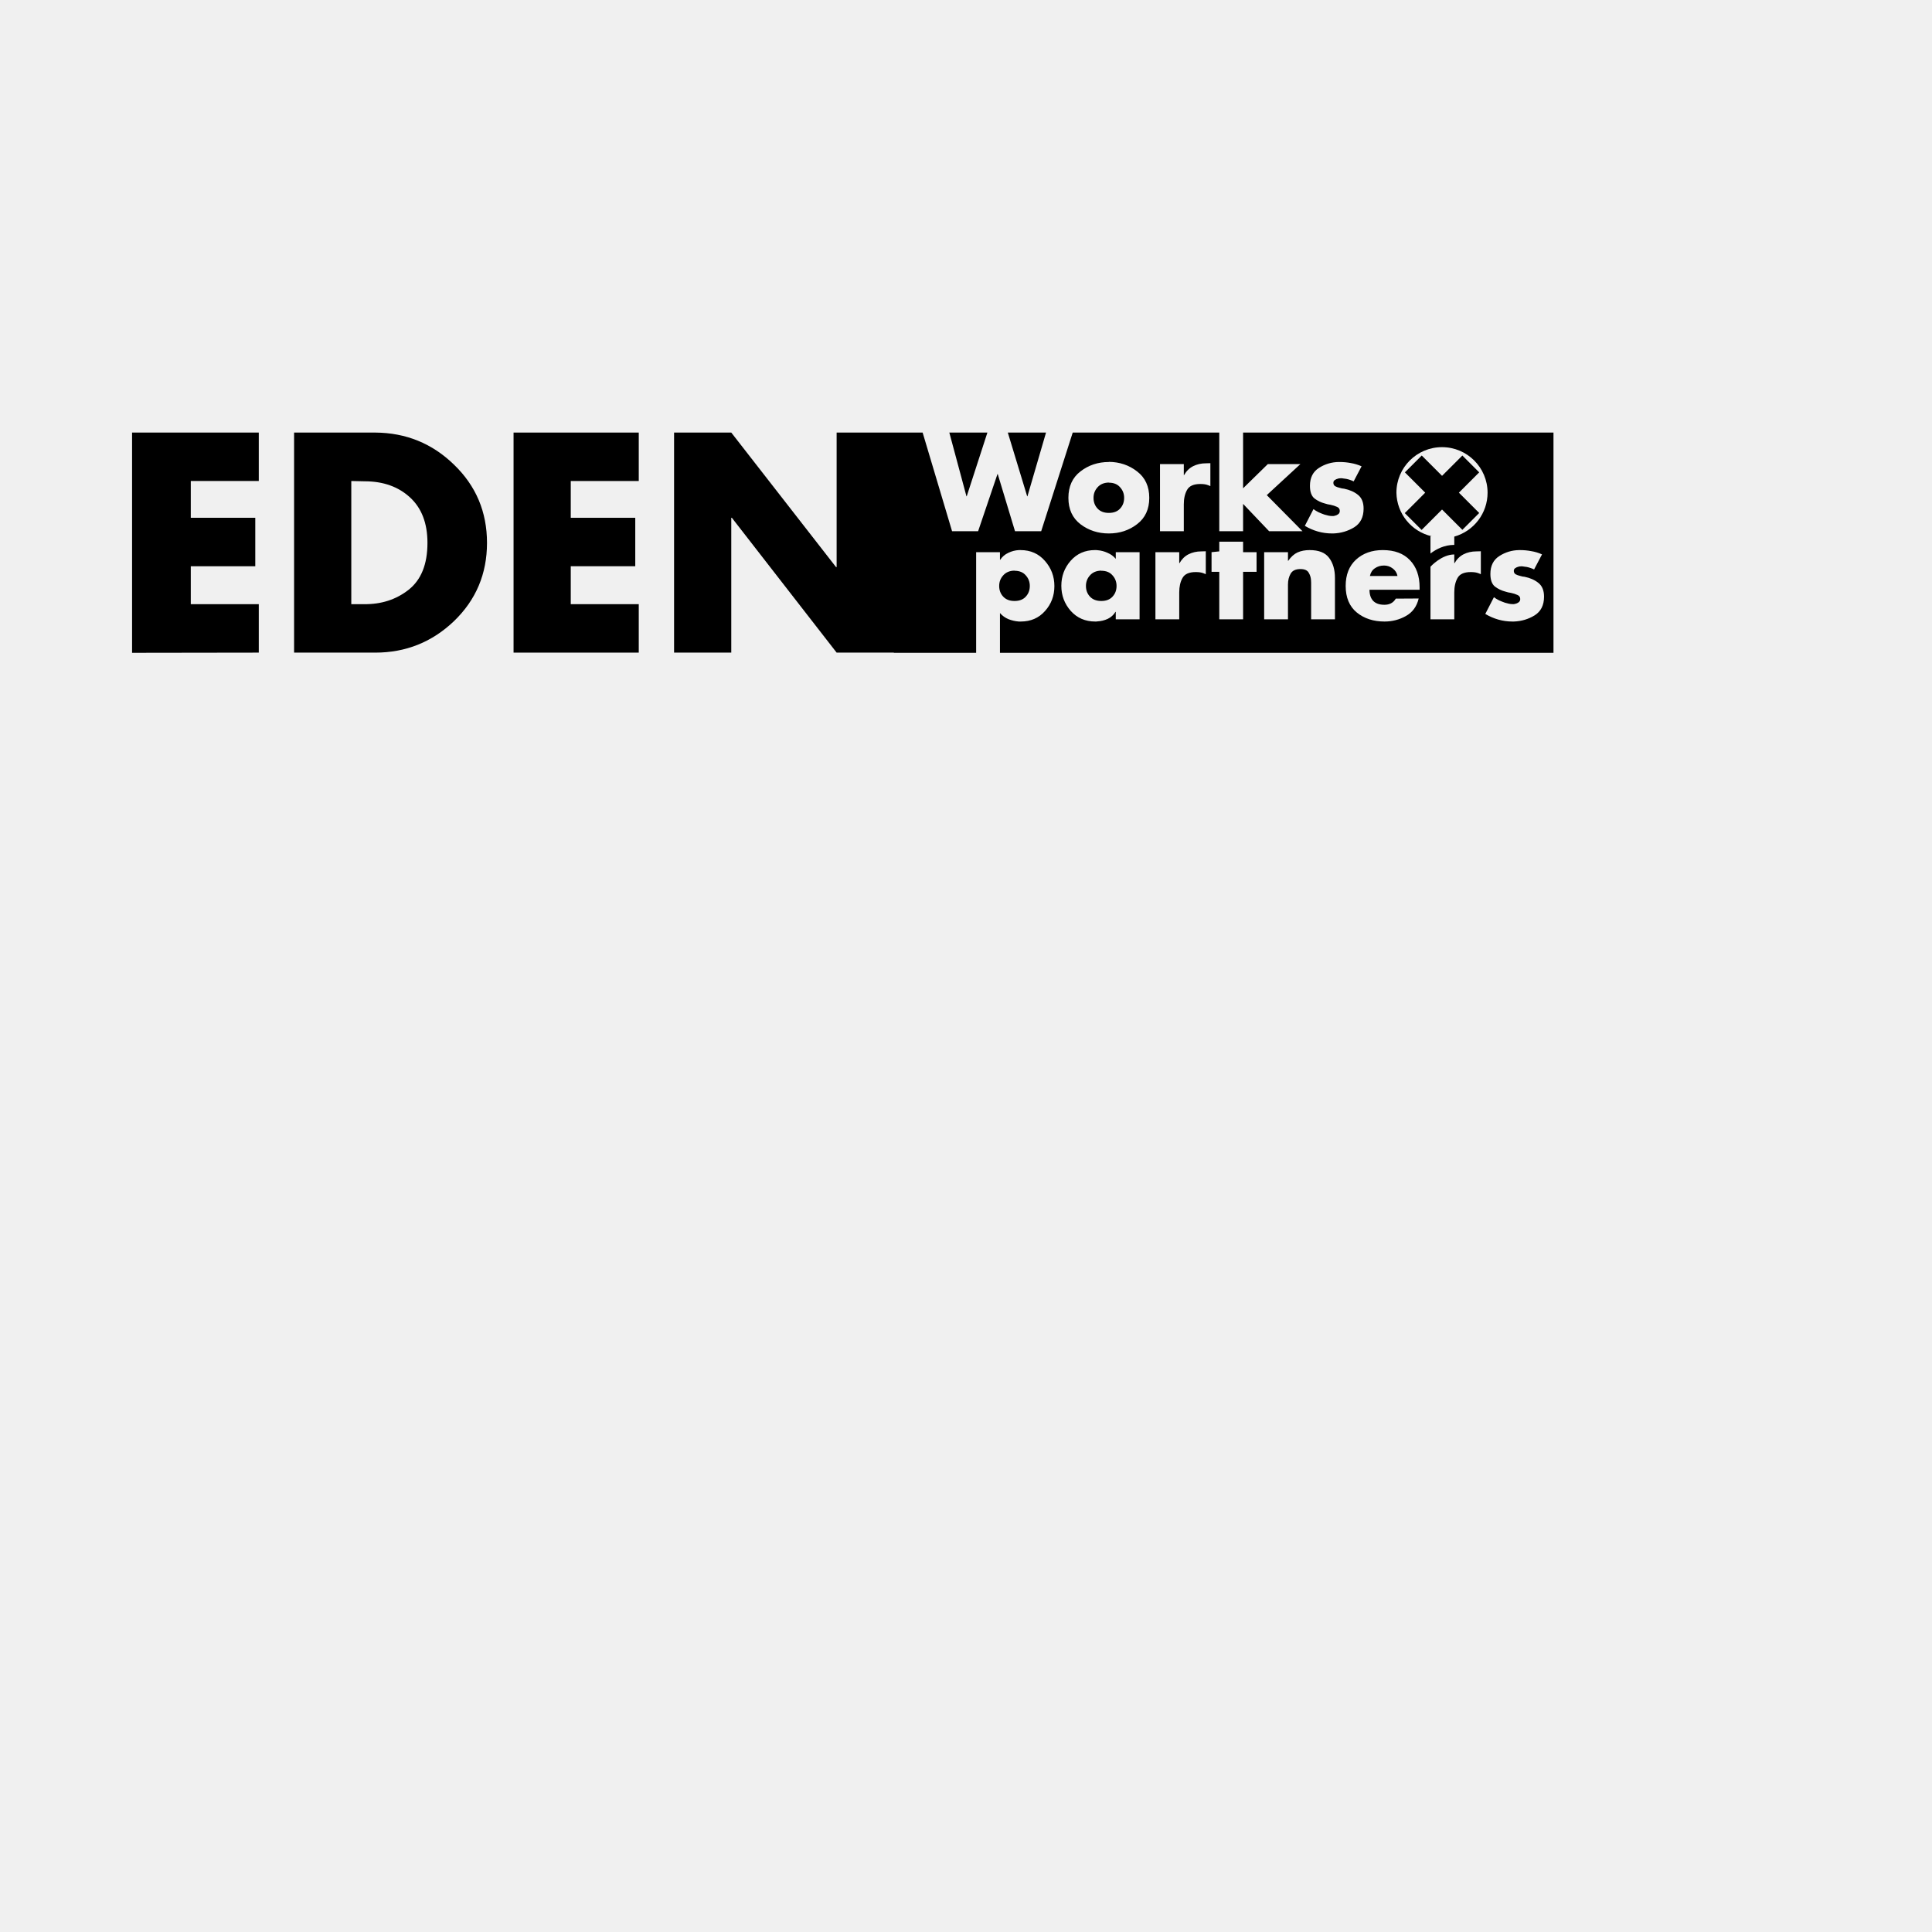
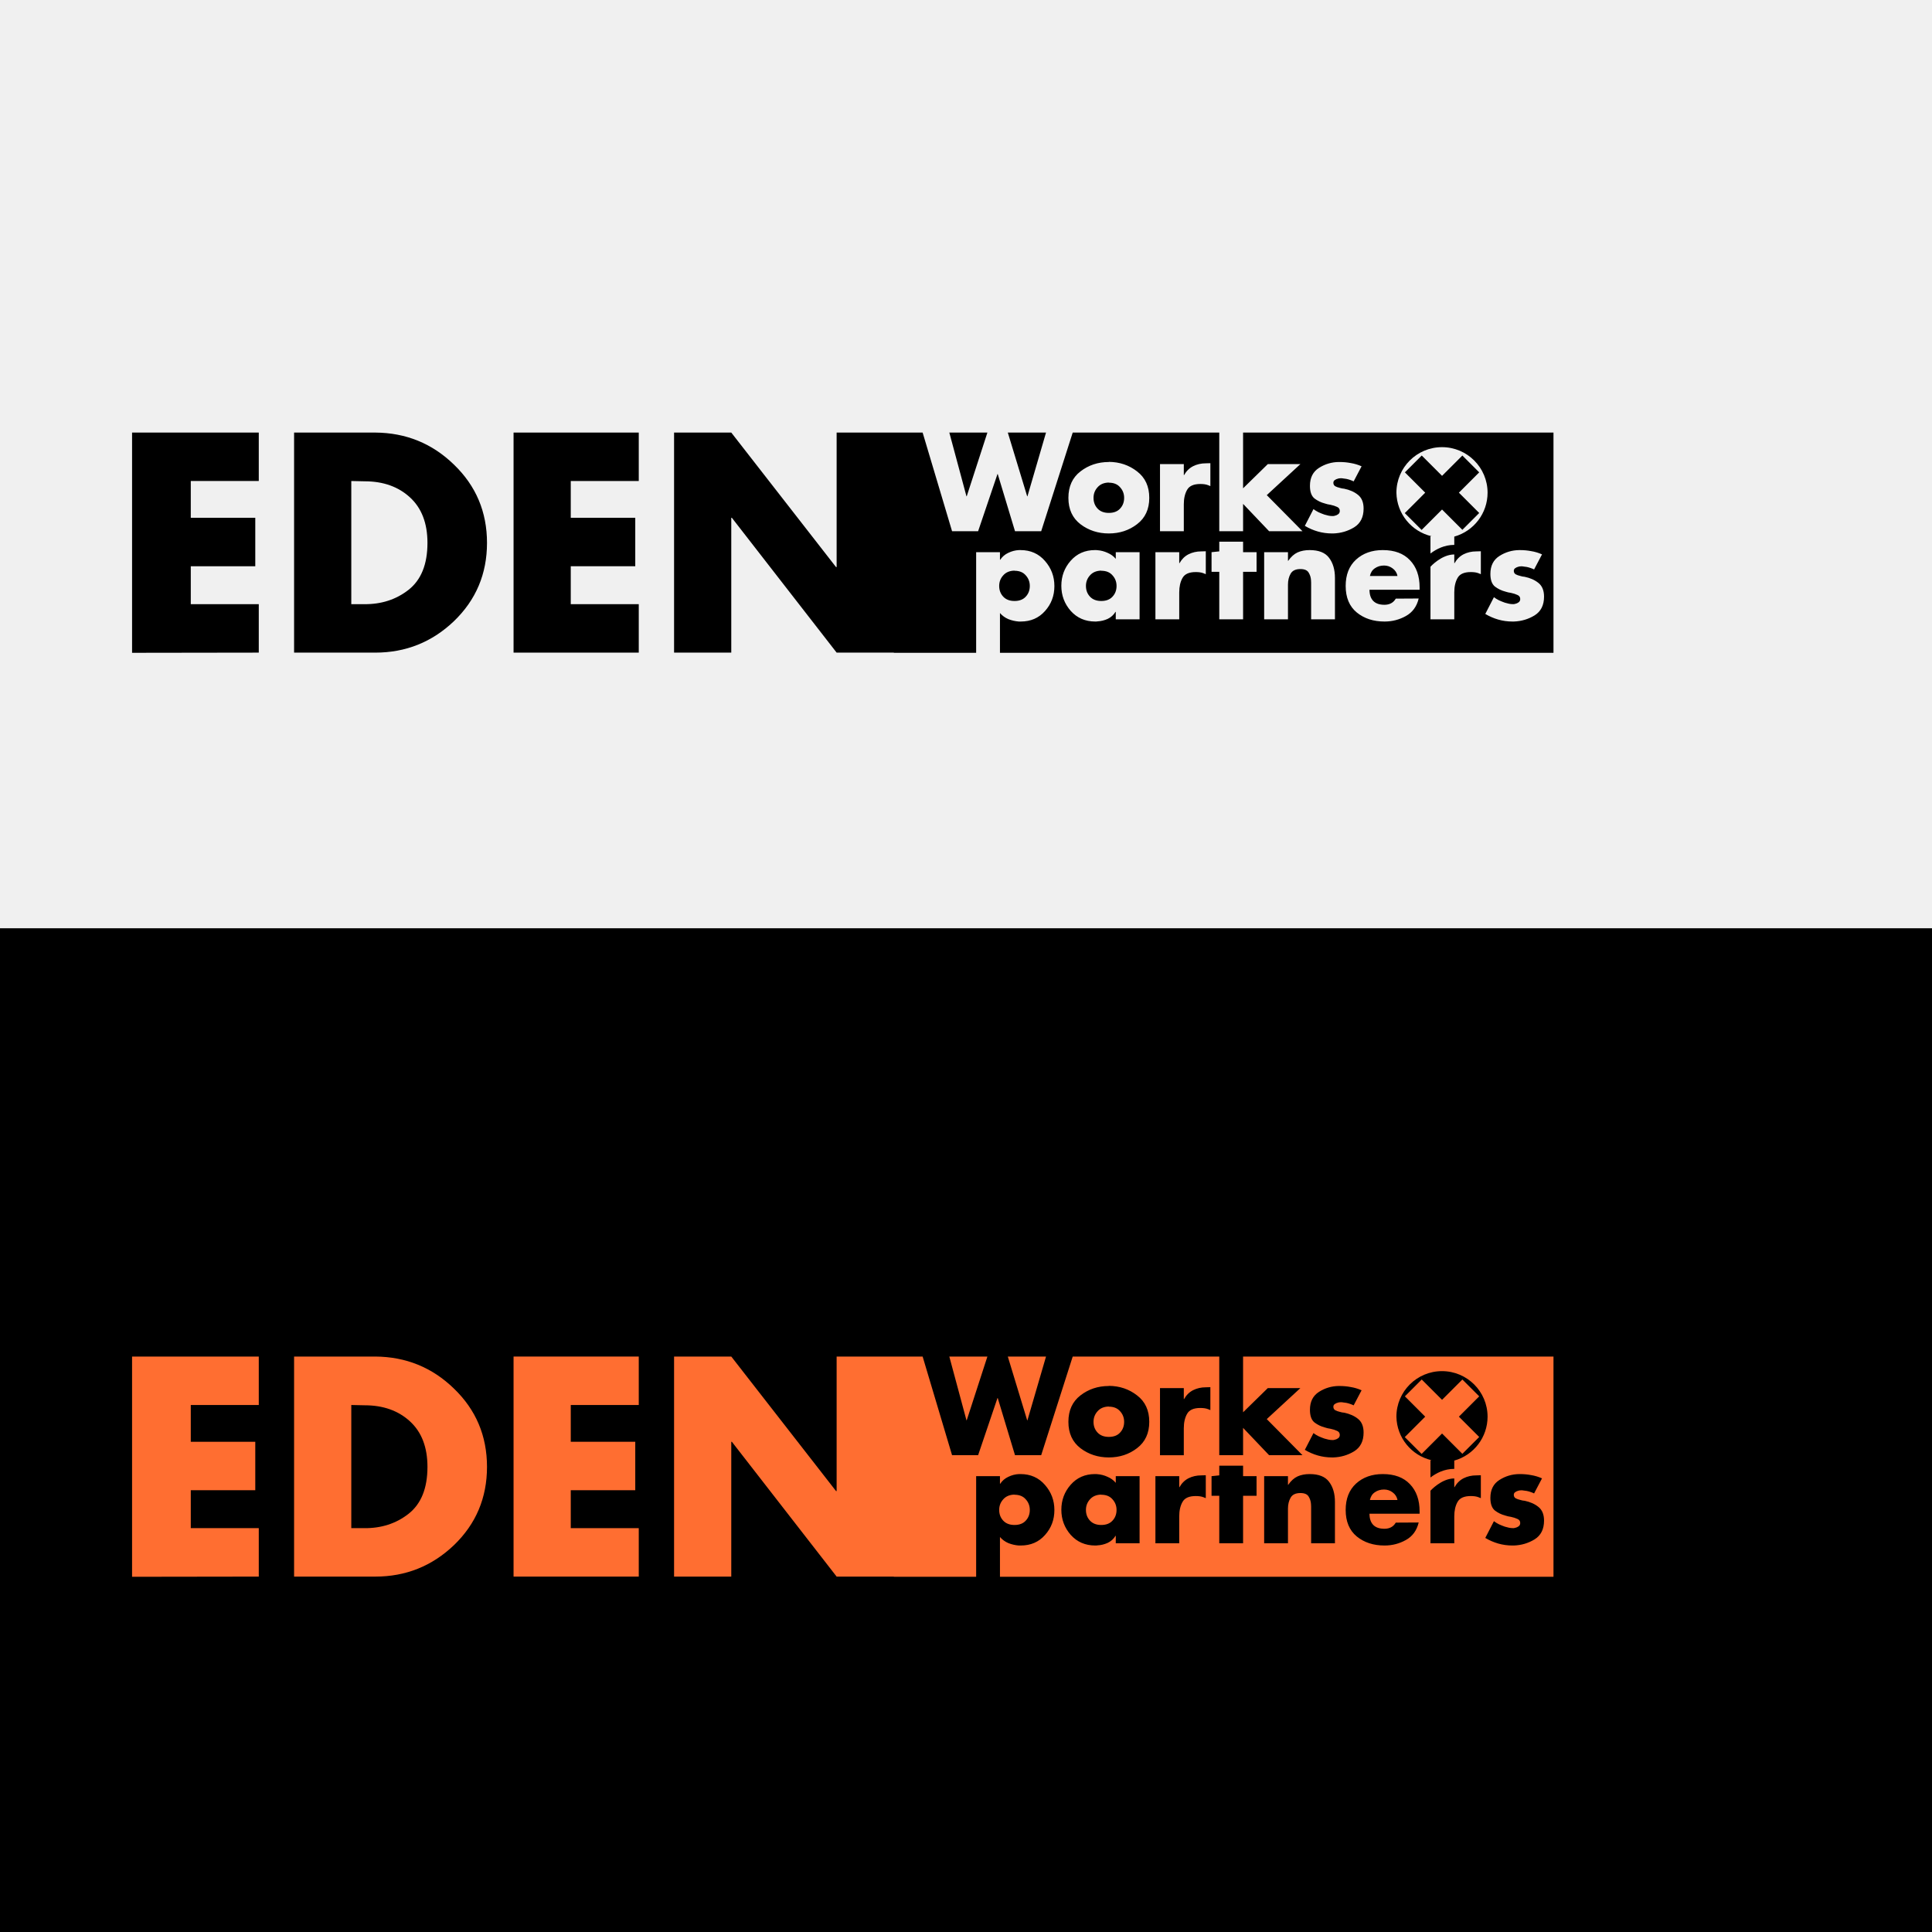
<svg xmlns="http://www.w3.org/2000/svg" width="512" height="512" viewBox="0 0 512 512" version="1.1" id="svg5">
  <defs id="defs2" />
  <g id="layer1">
    <path id="path1288" style="fill:#000000;fill-rule:evenodd;stroke:none;stroke-width:12.487;stroke-linejoin:round" d="m 178.637,114.635 v 58.316 h 15.158 v -35.732 h 0.156 l 27.766,35.732 H 236.875 V 173 h 21.814 V 146.334 H 265 v 2.01 h 0.07 c 0.532,-0.809 1.247,-1.422 2.148,-1.838 0.902,-0.439 1.838,-0.68 2.809,-0.727 h 0.209 0.207 c 2.659,0 4.822,0.958 6.486,2.877 1.664,1.896 2.496,4.115 2.496,6.658 0,2.566 -0.832,4.774 -2.496,6.623 -1.641,1.849 -3.781,2.775 -6.416,2.775 h -0.277 -0.242 c -0.925,-0.069 -1.839,-0.278 -2.74,-0.625 C 266.375,163.718 265.624,163.176 265,162.459 V 173 h 146.689 v -58.365 h -82.26 v 14.773 l 6.555,-6.416 h 8.635 l -8.912,8.219 9.467,9.57 h -8.844 l -6.9,-7.248 v 7.248 h -6.311 v -26.146 h -38.838 l -8.357,26.146 h -6.936 l -4.578,-15.154 h -0.068 l -5.133,15.154 h -6.9 l -7.803,-26.146 H 236.875 221.717 v 35.654 h -0.154 l -27.768,-35.654 z m 72.943,0 4.543,16.889 h 0.068 l 5.48,-16.889 z m 15.5,0 5.133,16.889 h 0.07 l 4.924,-16.889 z M 382.143,118.5 c 6.672,-2e-5 12.08,5.408 12.08,12.08 -0.004,5.415 -3.61,10.166 -8.824,11.625 v 2.197 c -2.664,0 -4.773,1.125 -6.311,2.281 v -4.564 h 0.336 c -5.397,-1.245 -9.255,-6.001 -9.361,-11.539 -2e-5,-6.672 5.408,-12.08 12.08,-12.08 z m -88.291,3.902 c 2.867,0.023 5.363,0.867 7.49,2.531 2.15,1.641 3.225,3.977 3.225,7.006 0,3.005 -1.075,5.327 -3.225,6.969 -2.127,1.641 -4.624,2.463 -7.49,2.463 -2.844,0 -5.34,-0.809 -7.49,-2.428 -2.15,-1.641 -3.225,-3.975 -3.225,-7.004 0,-3.028 1.063,-5.364 3.189,-7.006 2.15,-1.664 4.659,-2.496 7.525,-2.496 z m 60.928,0.035 h 0.104 0.104 c 1.017,0 2.011,0.092 2.982,0.277 0.989,0.161 1.943,0.449 2.863,0.861 l 0.016,-0.029 v 0.035 c -0.005,-0.002 -0.011,-0.004 -0.016,-0.006 l -2.1,3.994 c -0.277,-0.139 -0.591,-0.267 -0.938,-0.383 -0.324,-0.116 -0.659,-0.208 -1.006,-0.277 -0.254,-0.046 -0.507,-0.08 -0.762,-0.104 -0.231,-0.046 -0.462,-0.07 -0.693,-0.07 -0.116,0 -0.244,0.012 -0.383,0.035 -0.116,0 -0.23,0.024 -0.346,0.07 -0.324,0.069 -0.613,0.196 -0.867,0.381 -0.254,0.162 -0.381,0.405 -0.381,0.729 0,0.393 0.161,0.694 0.484,0.902 0.347,0.185 0.728,0.324 1.145,0.416 0.231,0.069 0.452,0.126 0.66,0.172 0.208,0.023 0.393,0.047 0.555,0.07 1.48,0.301 2.705,0.843 3.676,1.629 0.994,0.786 1.49,2.001 1.49,3.643 0,2.266 -0.832,3.919 -2.496,4.959 -1.665,1.017 -3.502,1.56 -5.514,1.629 h -0.209 -0.174 c -1.271,0 -2.519,-0.173 -3.744,-0.52 -1.202,-0.347 -2.347,-0.845 -3.434,-1.492 l 2.289,-4.438 c 0.393,0.301 0.843,0.578 1.352,0.832 0.509,0.231 1.029,0.438 1.561,0.623 0.37,0.116 0.729,0.208 1.076,0.277 0.347,0.069 0.682,0.105 1.006,0.105 h 0.277 l 0.346,-0.07 c 0.347,-0.069 0.66,-0.208 0.938,-0.416 0.277,-0.208 0.416,-0.497 0.416,-0.867 0,-0.509 -0.243,-0.866 -0.729,-1.074 -0.485,-0.231 -1.064,-0.416 -1.734,-0.555 -0.254,-0.046 -0.507,-0.092 -0.762,-0.139 -0.231,-0.069 -0.474,-0.14 -0.729,-0.209 -0.994,-0.254 -1.908,-0.694 -2.74,-1.318 -0.809,-0.647 -1.213,-1.768 -1.213,-3.363 0,-2.15 0.797,-3.733 2.393,-4.75 1.595,-1.017 3.341,-1.537 5.236,-1.561 z m -34.02,0.312 v 6.068 c -0.092,-0.023 -0.185,-0.057 -0.277,-0.104 -0.069,-0.046 -0.15,-0.082 -0.242,-0.105 -0.347,-0.139 -0.694,-0.231 -1.041,-0.277 -0.347,-0.046 -0.716,-0.068 -1.109,-0.068 -1.757,0 -2.924,0.52 -3.502,1.561 -0.578,1.017 -0.867,2.289 -0.867,3.814 v 7.143 h -6.311 v -17.789 h 6.311 v 2.912 h 0.07 c 0.601,-1.063 1.399,-1.849 2.393,-2.357 1.017,-0.509 2.138,-0.764 3.363,-0.764 z m -26.908,5.131 c -1.271,0.023 -2.266,0.441 -2.982,1.25 -0.717,0.786 -1.074,1.722 -1.074,2.809 0,1.133 0.358,2.081 1.074,2.844 0.717,0.763 1.711,1.143 2.982,1.143 1.295,0 2.289,-0.38 2.982,-1.143 0.717,-0.763 1.074,-1.711 1.074,-2.844 0,-1.087 -0.358,-2.023 -1.074,-2.809 -0.694,-0.809 -1.688,-1.215 -2.982,-1.215 z m 29.268,15.676 h 6.311 v 2.777 h 3.572 v 5.201 h -3.572 v 12.588 h -6.311 v -12.588 h -2.047 v -5.201 l 2.047,-0.211 z m -32.943,2.223 h 0.346 c 0.116,0 0.232,0.01 0.348,0.033 0.902,0.069 1.779,0.3 2.635,0.693 0.878,0.37 1.608,0.902 2.186,1.596 v -1.768 H 302 v 17.789 h -6.311 v -1.977 h -0.07 c -0.509,0.832 -1.202,1.457 -2.08,1.873 -0.878,0.393 -1.792,0.612 -2.74,0.658 -0.092,0.023 -0.185,0.035 -0.277,0.035 h -0.277 c -2.635,0 -4.797,-0.936 -6.484,-2.809 -1.665,-1.896 -2.496,-4.115 -2.496,-6.658 0,-2.543 0.82,-4.75 2.461,-6.623 1.665,-1.896 3.816,-2.844 6.451,-2.844 z m 56.904,0 c 2.404,0 4.116,0.681 5.133,2.045 1.04,1.364 1.561,3.144 1.561,5.34 v 10.959 h -6.312 v -8.67 -0.174 -0.207 -0.658 c 0,-0.231 -0.01,-0.464 -0.033,-0.695 -0.046,-0.717 -0.255,-1.375 -0.625,-1.977 -0.37,-0.624 -1.097,-0.936 -2.184,-0.936 -1.271,0 -2.139,0.416 -2.602,1.248 -0.462,0.809 -0.693,1.769 -0.693,2.879 v 9.189 h -6.311 v -17.789 h 6.311 v 2.287 h 0.068 c 0.74,-1.063 1.561,-1.803 2.463,-2.219 0.925,-0.416 1.999,-0.623 3.225,-0.623 z m 19.385,0 c 3.098,0 5.49,0.89 7.178,2.67 1.711,1.78 2.566,4.184 2.566,7.213 v 0.623 h -13.281 c 0,1.295 0.335,2.289 1.006,2.982 0.67,0.67 1.653,1.006 2.947,1.006 0.67,0 1.249,-0.127 1.734,-0.381 0.509,-0.254 0.936,-0.67 1.283,-1.248 l 6.068,-0.035 c -0.509,2.127 -1.641,3.676 -3.398,4.646 -1.734,0.971 -3.618,1.457 -5.652,1.457 -2.936,0 -5.387,-0.797 -7.352,-2.393 -1.965,-1.618 -2.947,-3.966 -2.947,-7.041 0,-2.959 0.912,-5.281 2.738,-6.969 1.849,-1.688 4.22,-2.531 7.109,-2.531 z m 36.133,0 h 0.104 0.105 c 1.017,0 2.011,0.092 2.982,0.277 0.989,0.161 1.941,0.449 2.861,0.861 l 0.016,-0.029 v 0.035 c -0.005,-0.002 -0.011,-0.004 -0.016,-0.006 l -2.1,3.992 c -0.277,-0.139 -0.589,-0.265 -0.936,-0.381 -0.324,-0.116 -0.659,-0.208 -1.006,-0.277 -0.254,-0.046 -0.509,-0.08 -0.764,-0.104 -0.231,-0.046 -0.462,-0.07 -0.693,-0.07 -0.116,0 -0.242,0.012 -0.381,0.035 -0.116,0 -0.232,0.024 -0.348,0.07 -0.324,0.069 -0.611,0.196 -0.865,0.381 -0.254,0.162 -0.383,0.405 -0.383,0.729 0,0.393 0.163,0.692 0.486,0.9 0.347,0.185 0.728,0.324 1.145,0.416 0.231,0.069 0.45,0.128 0.658,0.174 0.208,0.023 0.393,0.047 0.555,0.07 1.48,0.301 2.705,0.843 3.676,1.629 0.994,0.786 1.492,1.999 1.492,3.641 0,2.266 -0.834,3.919 -2.498,4.959 -1.664,1.017 -3.502,1.562 -5.514,1.631 h -0.207 -0.174 c -1.271,0 -2.521,-0.175 -3.746,-0.521 -1.202,-0.347 -2.345,-0.843 -3.432,-1.49 l 2.289,-4.439 c 0.393,0.301 0.843,0.578 1.352,0.832 0.509,0.231 1.029,0.44 1.561,0.625 0.37,0.116 0.727,0.208 1.074,0.277 0.347,0.069 0.682,0.104 1.006,0.104 h 0.277 l 0.348,-0.068 c 0.347,-0.069 0.658,-0.208 0.936,-0.416 0.277,-0.208 0.416,-0.497 0.416,-0.867 0,-0.509 -0.243,-0.866 -0.729,-1.074 -0.485,-0.231 -1.062,-0.418 -1.732,-0.557 -0.254,-0.046 -0.509,-0.092 -0.764,-0.139 -0.231,-0.069 -0.474,-0.138 -0.729,-0.207 -0.994,-0.254 -1.906,-0.694 -2.738,-1.318 -0.809,-0.647 -1.215,-1.768 -1.215,-3.363 0,-2.15 0.797,-3.733 2.393,-4.75 1.595,-1.017 3.341,-1.537 5.236,-1.561 z m -83.051,0.311 v 6.068 c -0.092,-0.023 -0.185,-0.057 -0.277,-0.104 -0.069,-0.046 -0.15,-0.08 -0.242,-0.104 -0.347,-0.139 -0.694,-0.231 -1.041,-0.277 -0.347,-0.046 -0.716,-0.07 -1.109,-0.07 -1.757,0 -2.924,0.52 -3.502,1.561 -0.578,1.017 -0.867,2.289 -0.867,3.814 v 7.145 h -6.312 v -17.789 h 6.312 v 2.912 h 0.068 c 0.601,-1.063 1.399,-1.849 2.393,-2.357 1.017,-0.509 2.14,-0.764 3.365,-0.764 z m 72.891,0 v 6.068 c -0.092,-0.023 -0.185,-0.057 -0.277,-0.104 -0.069,-0.046 -0.15,-0.08 -0.242,-0.104 -0.347,-0.139 -0.694,-0.231 -1.041,-0.277 -0.347,-0.046 -0.716,-0.07 -1.109,-0.07 -1.757,0 -2.924,0.52 -3.502,1.561 -0.578,1.017 -0.867,2.289 -0.867,3.814 v 7.145 h -6.311 V 150.188 c 0,0 2.912,-3.25 6.311,-3.25 v 2.309 h 0.068 c 0.601,-1.063 1.4,-1.849 2.395,-2.357 1.017,-0.509 2.138,-0.764 3.363,-0.764 z m -25.66,3.781 c -0.925,0 -1.734,0.243 -2.428,0.729 -0.684,0.456 -1.119,1.139 -1.309,2.045 h 7.307 c -0.162,-0.832 -0.588,-1.503 -1.281,-2.012 -0.67,-0.509 -1.434,-0.762 -2.289,-0.762 z m -3.736,2.773 h -0.01 v 0.035 c 0.002,-0.013 0.007,-0.023 0.01,-0.035 z m -94.191,-1.422 c -1.271,0.023 -2.266,0.439 -2.982,1.248 -0.717,0.786 -1.076,1.722 -1.076,2.809 0,1.133 0.36,2.081 1.076,2.844 0.717,0.763 1.711,1.145 2.982,1.145 1.295,0 2.289,-0.382 2.982,-1.145 0.717,-0.763 1.074,-1.711 1.074,-2.844 0,-1.087 -0.358,-2.023 -1.074,-2.809 -0.694,-0.809 -1.688,-1.213 -2.982,-1.213 z m 22.99,0 c -1.271,0.023 -2.266,0.439 -2.982,1.248 -0.717,0.786 -1.074,1.722 -1.074,2.809 0,1.133 0.358,2.081 1.074,2.844 0.717,0.763 1.711,1.145 2.982,1.145 1.295,0 2.289,-0.382 2.982,-1.145 0.717,-0.763 1.074,-1.711 1.074,-2.844 0,-1.087 -0.358,-2.023 -1.074,-2.809 -0.694,-0.809 -1.688,-1.213 -2.982,-1.213 z" />
    <path d="m 68.579,127.474 h -18.021 v 9.745 h 17.093 v 12.839 H 50.558 v 10.054 h 18.021 v 12.839 L 35,173 v -58.365 l 33.579,0 z" id="path79416" style="font-size:77.342px;line-height:1.25;font-family:Futura-Bold;-inkscape-font-specification:Futura-Bold;stroke-width:1.45" />
    <path d="m 77.937,172.951 v -58.316 h 21.501 q 12.22,0.077 20.882,8.508 8.74,8.43 8.74,20.728 0,12.297 -8.74,20.728 -8.74,8.353 -20.882,8.353 z m 15.159,-45.477 v 32.638 h 3.403 q 6.806,0.077 11.756,-3.79 5.027,-3.944 5.027,-12.452 0,-7.812 -4.641,-12.065 -4.641,-4.254 -11.988,-4.254 l -3.558,-0.077 z" id="path79418" style="font-size:77.342px;line-height:1.25;font-family:Futura-Bold;-inkscape-font-specification:Futura-Bold;stroke-width:1.45" />
    <path d="m 169.278,127.474 h -18.021 v 9.745 h 17.093 v 12.839 h -17.093 v 10.054 h 18.021 v 12.839 h -33.18 v -58.316 h 33.18 z" id="path79420" style="font-size:77.342px;line-height:1.25;font-family:Futura-Bold;-inkscape-font-specification:Futura-Bold;stroke-width:1.45" />
    <g aria-label="+" id="text62272" style="font-size:34.677px;line-height:1.25;font-family:Futura-Bold;-inkscape-font-specification:Futura-Bold;fill:#000000;fill-opacity:1;stroke:none;stroke-width:1;stroke-miterlimit:4;stroke-dasharray:none;stroke-opacity:1;paint-order:stroke markers fill" transform="matrix(0.8578657,0.8578657,-0.8578657,0.8578657,170.3843,-309.4036)">
      <path d="m 377.262,130.401 v -6.277 h 5.202 v 6.277 H 388.74 v 5.202 h -6.277 v 6.311 h -5.202 v -6.311 h -6.277 v -5.202 z" id="path1285" style="fill:#000000;fill-opacity:1;stroke:none;stroke-width:1;stroke-miterlimit:4;stroke-dasharray:none;stroke-opacity:1;paint-order:stroke markers fill" />
    </g>
+     <path id="path1288-7" style="fill:#ffffff;fill-opacity:1;fill-rule:evenodd;stroke:none;stroke-width:12.487;stroke-linejoin:round" d="m 213.982,359.577 v 58.316 h 15.158 v -35.732 h 0.156 l 27.766,35.732 h 15.158 v 0.049 h 21.814 v -26.666 h 6.311 v 2.01 h 0.07 c 0.532,-0.809 1.247,-1.422 2.148,-1.838 0.902,-0.439 1.838,-0.68 2.809,-0.727 h 0.209 0.207 c 2.659,0 4.822,0.958 6.486,2.877 1.664,1.896 2.496,4.115 2.496,6.658 0,2.566 -0.832,4.774 -2.496,6.623 -1.641,1.849 -3.781,2.775 -6.416,2.775 h -0.277 -0.242 c -0.925,-0.069 -1.839,-0.278 -2.74,-0.625 -0.878,-0.37 -1.63,-0.912 -2.254,-1.629 v 10.541 h 146.689 v -58.365 h -82.26 v 14.773 l 6.555,-6.416 h 8.635 l -8.912,8.219 9.467,9.57 h -8.844 l -6.9,-7.248 v 7.248 h -6.311 v -26.146 h -38.838 l -8.357,26.146 h -6.936 l -4.578,-15.154 h -0.068 l -5.133,15.154 h -6.9 l -7.803,-26.146 h -7.631 -15.158 v 35.654 h -0.154 l -27.768,-35.654 z m 72.943,0 4.543,16.889 h 0.068 l 5.48,-16.889 z m 15.5,0 5.133,16.889 h 0.07 l 4.924,-16.889 z m 115.062,3.865 c 6.672,-2e-5 12.08,5.408 12.08,12.08 -0.004,5.415 -3.61,10.166 -8.824,11.625 v 2.197 c -2.664,0 -4.773,1.125 -6.311,2.281 v -4.564 h 0.336 c -5.397,-1.245 -9.255,-6.001 -9.361,-11.539 -2e-5,-6.672 5.408,-12.08 12.08,-12.08 z m -88.291,3.902 c 2.867,0.023 5.363,0.867 7.49,2.531 2.15,1.641 3.225,3.977 3.225,7.006 0,3.005 -1.075,5.327 -3.225,6.969 -2.127,1.641 -4.624,2.463 -7.49,2.463 -2.844,0 -5.34,-0.809 -7.49,-2.428 -2.15,-1.641 -3.225,-3.975 -3.225,-7.004 0,-3.028 1.063,-5.364 3.189,-7.006 2.15,-1.664 4.659,-2.496 7.525,-2.496 z m 60.928,0.035 h 0.104 0.104 c 1.017,0 2.011,0.092 2.982,0.277 0.989,0.161 1.943,0.449 2.863,0.861 l 0.016,-0.029 v 0.035 c -0.005,-0.002 -0.011,-0.004 -0.016,-0.006 l -2.1,3.994 c -0.277,-0.139 -0.591,-0.267 -0.938,-0.383 -0.324,-0.116 -0.659,-0.208 -1.006,-0.277 -0.254,-0.046 -0.507,-0.08 -0.762,-0.104 -0.231,-0.046 -0.462,-0.07 -0.693,-0.07 -0.116,0 -0.244,0.012 -0.383,0.035 -0.116,0 -0.23,0.024 -0.346,0.07 -0.324,0.069 -0.613,0.196 -0.867,0.381 -0.254,0.162 -0.381,0.405 -0.381,0.729 0,0.393 0.161,0.694 0.484,0.902 0.347,0.185 0.728,0.324 1.145,0.416 0.231,0.069 0.452,0.126 0.66,0.172 0.208,0.023 0.393,0.047 0.555,0.07 1.48,0.301 2.705,0.843 3.676,1.629 0.994,0.786 1.49,2.001 1.49,3.643 0,2.266 -0.832,3.919 -2.496,4.959 -1.665,1.017 -3.502,1.56 -5.514,1.629 h -0.209 -0.174 c -1.271,0 -2.519,-0.173 -3.744,-0.52 -1.202,-0.347 -2.347,-0.845 -3.434,-1.492 l 2.289,-4.438 c 0.393,0.301 0.843,0.578 1.352,0.832 0.509,0.231 1.029,0.438 1.561,0.623 0.37,0.116 0.729,0.208 1.076,0.277 0.347,0.069 0.682,0.105 1.006,0.105 h 0.277 l 0.346,-0.07 c 0.347,-0.069 0.66,-0.208 0.938,-0.416 0.277,-0.208 0.416,-0.497 0.416,-0.867 0,-0.509 -0.243,-0.866 -0.729,-1.074 -0.485,-0.231 -1.064,-0.416 -1.734,-0.555 -0.254,-0.046 -0.507,-0.092 -0.762,-0.139 -0.231,-0.069 -0.474,-0.14 -0.729,-0.209 -0.994,-0.254 -1.908,-0.694 -2.74,-1.318 -0.809,-0.647 -1.213,-1.768 -1.213,-3.363 0,-2.15 0.797,-3.733 2.393,-4.75 1.595,-1.017 3.341,-1.537 5.236,-1.561 z m -34.02,0.312 v 6.068 c -0.092,-0.023 -0.185,-0.057 -0.277,-0.104 -0.069,-0.046 -0.15,-0.082 -0.242,-0.105 -0.347,-0.139 -0.694,-0.231 -1.041,-0.277 -0.347,-0.046 -0.716,-0.068 -1.109,-0.068 -1.757,0 -2.924,0.52 -3.502,1.561 -0.578,1.017 -0.867,2.289 -0.867,3.814 v 7.143 h -6.311 v -17.789 h 6.311 v 2.912 h 0.07 c 0.601,-1.063 1.399,-1.849 2.393,-2.357 1.017,-0.509 2.138,-0.764 3.363,-0.764 z m -26.908,5.131 c -1.271,0.023 -2.266,0.441 -2.982,1.25 -0.717,0.786 -1.074,1.722 -1.074,2.809 0,1.133 0.358,2.081 1.074,2.844 0.717,0.763 1.711,1.143 2.982,1.143 1.295,0 2.289,-0.38 2.982,-1.143 0.717,-0.763 1.074,-1.711 1.074,-2.844 0,-1.087 -0.358,-2.023 -1.074,-2.809 -0.694,-0.809 -1.688,-1.215 -2.982,-1.215 z m 29.268,15.676 h 6.311 v 2.777 h 3.572 v 5.201 h -3.572 v 12.588 h -6.311 v -12.588 h -2.047 v -5.201 l 2.047,-0.211 z m -32.943,2.223 h 0.346 c 0.116,0 0.232,0.01 0.348,0.033 0.902,0.069 1.779,0.3 2.635,0.693 0.878,0.37 1.608,0.902 2.186,1.596 v -1.768 h 6.311 v 17.789 h -6.311 v -1.977 h -0.07 c -0.509,0.832 -1.202,1.457 -2.08,1.873 -0.878,0.393 -1.792,0.612 -2.74,0.658 -0.092,0.023 -0.185,0.035 -0.277,0.035 h -0.277 c -2.635,0 -4.797,-0.936 -6.484,-2.809 -1.665,-1.896 -2.496,-4.115 -2.496,-6.658 0,-2.543 0.82,-4.75 2.461,-6.623 1.664,-1.896 3.816,-2.844 6.451,-2.844 z m 56.904,0 c 2.404,0 4.116,0.681 5.133,2.045 1.04,1.364 1.561,3.144 1.561,5.34 v 10.959 h -6.312 v -8.67 -0.174 -0.207 -0.658 c 0,-0.231 -0.01,-0.464 -0.033,-0.695 -0.046,-0.717 -0.255,-1.375 -0.625,-1.977 -0.37,-0.624 -1.097,-0.936 -2.184,-0.936 -1.271,0 -2.139,0.416 -2.602,1.248 -0.462,0.809 -0.693,1.769 -0.693,2.879 v 9.189 h -6.311 v -17.789 h 6.311 v 2.287 h 0.068 c 0.74,-1.063 1.561,-1.803 2.463,-2.219 0.925,-0.416 1.999,-0.623 3.225,-0.623 z m 19.385,0 c 3.098,0 5.49,0.89 7.178,2.67 1.711,1.78 2.566,4.184 2.566,7.213 v 0.623 h -13.281 c 0,1.295 0.335,2.289 1.006,2.982 0.67,0.67 1.653,1.006 2.947,1.006 0.67,0 1.249,-0.127 1.734,-0.381 0.509,-0.254 0.936,-0.67 1.283,-1.248 l 6.068,-0.035 c -0.509,2.127 -1.641,3.676 -3.398,4.646 -1.734,0.971 -3.618,1.457 -5.652,1.457 -2.936,0 -5.387,-0.797 -7.352,-2.393 -1.965,-1.618 -2.947,-3.966 -2.947,-7.041 0,-2.959 0.912,-5.281 2.738,-6.969 1.849,-1.688 4.22,-2.531 7.109,-2.531 z m 36.133,0 h 0.104 0.105 c 1.017,0 2.011,0.092 2.982,0.277 0.989,0.161 1.941,0.449 2.861,0.861 l 0.016,-0.029 v 0.035 c -0.005,-0.002 -0.011,-0.004 -0.016,-0.006 l -2.1,3.992 c -0.277,-0.139 -0.589,-0.265 -0.936,-0.381 -0.324,-0.116 -0.659,-0.208 -1.006,-0.277 -0.254,-0.046 -0.509,-0.08 -0.764,-0.104 -0.231,-0.046 -0.462,-0.07 -0.693,-0.07 -0.116,0 -0.242,0.012 -0.381,0.035 -0.116,0 -0.232,0.024 -0.348,0.07 -0.324,0.069 -0.611,0.196 -0.865,0.381 -0.254,0.162 -0.383,0.405 -0.383,0.729 0,0.393 0.163,0.692 0.486,0.9 0.347,0.185 0.728,0.324 1.145,0.416 0.231,0.069 0.45,0.128 0.658,0.174 0.208,0.023 0.393,0.047 0.555,0.07 1.48,0.301 2.705,0.843 3.676,1.629 0.994,0.786 1.492,1.999 1.492,3.641 0,2.266 -0.834,3.919 -2.498,4.959 -1.664,1.017 -3.502,1.562 -5.514,1.631 h -0.207 -0.174 c -1.271,0 -2.521,-0.175 -3.746,-0.521 -1.202,-0.347 -2.345,-0.843 -3.432,-1.49 l 2.289,-4.439 c 0.393,0.301 0.843,0.578 1.352,0.832 0.509,0.231 1.029,0.44 1.561,0.625 0.37,0.116 0.727,0.208 1.074,0.277 0.347,0.069 0.682,0.104 1.006,0.104 h 0.277 l 0.348,-0.068 c 0.347,-0.069 0.658,-0.208 0.936,-0.416 0.277,-0.208 0.416,-0.497 0.416,-0.867 0,-0.509 -0.243,-0.866 -0.729,-1.074 -0.485,-0.231 -1.062,-0.418 -1.732,-0.557 -0.254,-0.046 -0.509,-0.092 -0.764,-0.139 -0.231,-0.069 -0.474,-0.138 -0.729,-0.207 -0.994,-0.254 -1.906,-0.694 -2.738,-1.318 -0.809,-0.647 -1.215,-1.768 -1.215,-3.363 0,-2.15 0.797,-3.733 2.393,-4.75 1.595,-1.017 3.341,-1.537 5.236,-1.561 z m -83.051,0.311 v 6.068 c -0.092,-0.023 -0.185,-0.057 -0.277,-0.104 -0.069,-0.046 -0.15,-0.08 -0.242,-0.104 -0.347,-0.139 -0.694,-0.231 -1.041,-0.277 -0.347,-0.046 -0.716,-0.07 -1.109,-0.07 -1.757,0 -2.924,0.52 -3.502,1.561 -0.578,1.017 -0.867,2.289 -0.867,3.814 v 7.145 h -6.312 V 391.276 h 6.312 v 2.912 h 0.068 c 0.601,-1.063 1.399,-1.849 2.393,-2.357 1.017,-0.509 2.14,-0.764 3.365,-0.764 z m 72.891,0 v 6.068 c -0.092,-0.023 -0.185,-0.057 -0.277,-0.104 -0.069,-0.046 -0.15,-0.08 -0.242,-0.104 -0.347,-0.139 -0.694,-0.231 -1.041,-0.277 -0.347,-0.046 -0.716,-0.07 -1.109,-0.07 -1.757,0 -2.924,0.52 -3.502,1.561 -0.578,1.017 -0.867,2.289 -0.867,3.814 v 7.145 h -6.311 v -13.936 c 0,0 2.912,-3.25 6.311,-3.25 v 2.309 h 0.068 c 0.601,-1.063 1.4,-1.849 2.395,-2.357 1.017,-0.509 2.138,-0.764 3.363,-0.764 z m -25.66,3.781 c -0.925,0 -1.734,0.243 -2.428,0.729 -0.684,0.456 -1.119,1.139 -1.309,2.045 h 7.307 c -0.162,-0.832 -0.588,-1.503 -1.281,-2.012 -0.67,-0.509 -1.434,-0.762 -2.289,-0.762 z m -3.736,2.773 h -0.01 v 0.035 c 0.002,-0.013 0.007,-0.023 0.01,-0.035 z m -94.191,-1.422 c -1.271,0.023 -2.266,0.439 -2.982,1.248 -0.717,0.786 -1.076,1.722 -1.076,2.809 0,1.133 0.36,2.081 1.076,2.844 0.717,0.763 1.711,1.145 2.982,1.145 1.295,0 2.289,-0.382 2.982,-1.145 0.717,-0.763 1.074,-1.711 1.074,-2.844 0,-1.087 -0.358,-2.023 -1.074,-2.809 -0.694,-0.809 -1.688,-1.213 -2.982,-1.213 z m 22.99,0 c -1.271,0.023 -2.266,0.439 -2.982,1.248 -0.717,0.786 -1.074,1.722 -1.074,2.809 0,1.133 0.358,2.081 1.074,2.844 0.717,0.763 1.711,1.145 2.982,1.145 1.295,0 2.289,-0.382 2.982,-1.145 0.717,-0.763 1.074,-1.711 1.074,-2.844 0,-1.087 -0.358,-2.023 -1.074,-2.809 -0.694,-0.809 -1.688,-1.213 -2.982,-1.213 z" />
+     <path d="M 103.924,372.416 H 85.904 v 9.745 H 102.996 v 12.839 H 85.904 V 405.055 H 103.924 v 12.839 l -33.579,0.049 V 359.577 H 103.924 Z" id="path79416-2" style="font-size:77.342px;line-height:1.25;font-family:Futura-Bold;-inkscape-font-specification:Futura-Bold;fill:#ffffff;fill-opacity:1;stroke-width:1.45" />
+     <path d="m 113.283,417.893 v -58.316 h 21.501 q 12.22,0.077 20.882,8.508 8.74,8.43 8.74,20.728 0,12.297 -8.74,20.728 -8.74,8.353 -20.882,8.353 z m 15.159,-45.477 v 32.638 h 3.403 q 6.806,0.077 11.756,-3.79 5.027,-3.944 5.027,-12.452 0,-7.812 -4.641,-12.065 -4.641,-4.254 -11.988,-4.254 l -3.558,-0.077 z" id="path79418-4" style="font-size:77.342px;line-height:1.25;font-family:Futura-Bold;-inkscape-font-specification:Futura-Bold;fill:#ffffff;fill-opacity:1;stroke-width:1.45" />
+     <path d="m 204.624,372.416 h -18.021 v 9.745 h 17.093 v 12.839 h -17.093 v 10.054 h 18.021 v 12.839 h -33.18 v -58.316 h 33.18 z" id="path79420-3" style="font-size:77.342px;line-height:1.25;font-family:Futura-Bold;-inkscape-font-specification:Futura-Bold;fill:#ffffff;fill-opacity:1;stroke-width:1.45" />
+     <g aria-label="+" id="text62272-9" style="font-size:34.677px;line-height:1.25;font-family:Futura-Bold;-inkscape-font-specification:Futura-Bold;fill:#ffffff;fill-opacity:1;stroke:none;stroke-width:1;stroke-miterlimit:4;stroke-dasharray:none;stroke-opacity:1;paint-order:stroke markers fill" transform="matrix(0.8578657,0.8578657,-0.8578657,0.8578657,205.7296,-64.4613)">
+       <path d="m 377.262,130.401 v -6.277 h 5.202 v 6.277 H 388.74 v 5.202 h -6.277 v 6.311 h -5.202 v -6.311 h -6.277 v -5.202 z" id="path1285-5" style="fill:#ffffff;fill-opacity:1;stroke:none;stroke-width:1;stroke-miterlimit:4;stroke-dasharray:none;stroke-opacity:1;paint-order:stroke markers fill" />
+     </g>
+     <rect style="fill:#000000;fill-rule:evenodd;stroke-linejoin:round;paint-order:stroke markers fill" id="rect1500" width="512" height="266" x="0" y="246" />
+     <path id="path1288-3" style="fill:#ff6e31;fill-opacity:1;fill-rule:evenodd;stroke:none;stroke-width:12.487;stroke-linejoin:round" d="m 178.637,359.5 v 58.316 h 15.158 v -35.732 h 0.156 l 27.766,35.732 h 15.158 v 0.049 h 21.814 V 391.199 H 265 v 2.01 h 0.07 c 0.532,-0.809 1.247,-1.422 2.148,-1.838 0.902,-0.439 1.838,-0.68 2.809,-0.727 h 0.209 0.207 c 2.659,0 4.822,0.958 6.486,2.877 1.664,1.896 2.496,4.115 2.496,6.658 0,2.566 -0.832,4.774 -2.496,6.623 -1.641,1.849 -3.781,2.775 -6.416,2.775 h -0.277 -0.242 c -0.925,-0.069 -1.839,-0.278 -2.74,-0.625 -0.878,-0.37 -1.63,-0.912 -2.254,-1.629 v 10.541 h 146.689 v -58.365 h -82.26 v 14.773 l 6.555,-6.416 h 8.635 l -8.912,8.219 9.467,9.57 h -8.844 l -6.9,-7.248 v 7.248 h -6.311 v -26.146 h -38.838 l -8.357,26.146 h -6.936 l -4.578,-15.154 h -0.068 l -5.133,15.154 h -6.9 l -7.803,-26.146 h -7.631 -15.158 v 35.654 h -0.154 l -27.768,-35.654 z m 72.943,0 4.543,16.889 h 0.068 l 5.48,-16.889 z m 15.5,0 5.133,16.889 h 0.07 l 4.924,-16.889 z m 115.062,3.865 c 6.672,-2e-5 12.08,5.408 12.08,12.08 -0.004,5.415 -3.61,10.166 -8.824,11.625 v 2.197 c -2.664,0 -4.773,1.125 -6.311,2.281 v -4.564 h 0.336 c -5.397,-1.245 -9.255,-6.001 -9.361,-11.539 -2e-5,-6.672 5.408,-12.08 12.08,-12.08 z m -88.291,3.902 c 2.867,0.023 5.363,0.867 7.49,2.531 2.15,1.641 3.225,3.977 3.225,7.006 0,3.005 -1.075,5.327 -3.225,6.969 -2.127,1.641 -4.624,2.463 -7.49,2.463 -2.844,0 -5.34,-0.809 -7.49,-2.428 -2.15,-1.641 -3.225,-3.975 -3.225,-7.004 0,-3.028 1.063,-5.364 3.189,-7.006 2.15,-1.664 4.659,-2.496 7.525,-2.496 z m 60.928,0.035 h 0.104 0.104 c 1.017,0 2.011,0.092 2.982,0.277 0.989,0.161 1.943,0.449 2.863,0.861 l 0.016,-0.029 v 0.035 c -0.005,-0.002 -0.011,-0.004 -0.016,-0.006 l -2.1,3.994 c -0.277,-0.139 -0.591,-0.267 -0.938,-0.383 -0.324,-0.116 -0.659,-0.208 -1.006,-0.277 -0.254,-0.046 -0.507,-0.08 -0.762,-0.104 -0.231,-0.046 -0.462,-0.07 -0.693,-0.07 -0.116,0 -0.244,0.012 -0.383,0.035 -0.116,0 -0.23,0.024 -0.346,0.07 -0.324,0.069 -0.613,0.196 -0.867,0.381 -0.254,0.162 -0.381,0.405 -0.381,0.729 0,0.393 0.161,0.694 0.484,0.902 0.347,0.185 0.728,0.324 1.145,0.416 0.231,0.069 0.452,0.126 0.66,0.172 0.208,0.023 0.393,0.047 0.555,0.07 1.48,0.301 2.705,0.843 3.676,1.629 0.994,0.786 1.49,2.001 1.49,3.643 0,2.266 -0.832,3.919 -2.496,4.959 -1.665,1.017 -3.502,1.56 -5.514,1.629 h -0.209 -0.174 c -1.271,0 -2.519,-0.173 -3.744,-0.52 -1.202,-0.347 -2.347,-0.845 -3.434,-1.492 l 2.289,-4.438 c 0.393,0.301 0.843,0.578 1.352,0.832 0.509,0.231 1.029,0.438 1.561,0.623 0.37,0.116 0.729,0.208 1.076,0.277 0.347,0.069 0.682,0.105 1.006,0.105 h 0.277 l 0.346,-0.07 c 0.347,-0.069 0.66,-0.208 0.938,-0.416 0.277,-0.208 0.416,-0.497 0.416,-0.867 0,-0.509 -0.243,-0.866 -0.729,-1.074 -0.485,-0.231 -1.064,-0.416 -1.734,-0.555 -0.254,-0.046 -0.507,-0.092 -0.762,-0.139 -0.231,-0.069 -0.474,-0.14 -0.729,-0.209 -0.994,-0.254 -1.908,-0.694 -2.74,-1.318 -0.809,-0.647 -1.213,-1.768 -1.213,-3.363 0,-2.15 0.797,-3.733 2.393,-4.75 1.595,-1.017 3.341,-1.537 5.236,-1.561 z m -34.02,0.312 v 6.068 c -0.092,-0.023 -0.185,-0.057 -0.277,-0.104 -0.069,-0.046 -0.15,-0.082 -0.242,-0.105 -0.347,-0.139 -0.694,-0.231 -1.041,-0.277 -0.347,-0.046 -0.716,-0.068 -1.109,-0.068 -1.757,0 -2.924,0.52 -3.502,1.561 -0.578,1.017 -0.867,2.289 -0.867,3.814 v 7.143 h -6.311 V 367.857 h 6.311 v 2.912 h 0.07 c 0.601,-1.063 1.399,-1.849 2.393,-2.357 1.017,-0.509 2.138,-0.764 3.363,-0.764 z m -26.908,5.131 c -1.271,0.023 -2.266,0.441 -2.982,1.25 -0.717,0.786 -1.074,1.722 -1.074,2.809 0,1.133 0.358,2.081 1.074,2.844 0.717,0.763 1.711,1.143 2.982,1.143 1.295,0 2.289,-0.38 2.982,-1.143 0.717,-0.763 1.074,-1.711 1.074,-2.844 0,-1.087 -0.358,-2.023 -1.074,-2.809 -0.694,-0.809 -1.688,-1.215 -2.982,-1.215 z m 29.268,15.676 h 6.311 v 2.777 h 3.572 v 5.201 h -3.572 V 408.988 h -6.311 v -12.588 h -2.047 v -5.201 l 2.047,-0.211 z m -32.943,2.223 h 0.346 c 0.116,0 0.232,0.01 0.348,0.033 0.902,0.069 1.779,0.3 2.635,0.693 0.878,0.37 1.608,0.902 2.186,1.596 v -1.768 h 6.311 V 408.988 h -6.311 v -1.977 h -0.07 c -0.509,0.832 -1.202,1.457 -2.08,1.873 -0.878,0.393 -1.792,0.612 -2.74,0.658 -0.092,0.023 -0.185,0.035 -0.277,0.035 h -0.277 c -2.635,0 -4.797,-0.936 -6.484,-2.809 -1.665,-1.896 -2.496,-4.115 -2.496,-6.658 0,-2.543 0.82,-4.75 2.461,-6.623 1.665,-1.896 3.816,-2.844 6.451,-2.844 z m 56.904,0 c 2.404,0 4.116,0.681 5.133,2.045 1.04,1.364 1.561,3.144 1.561,5.34 V 408.988 h -6.312 v -8.67 -0.174 -0.207 -0.658 c 0,-0.231 -0.01,-0.464 -0.033,-0.695 -0.046,-0.717 -0.255,-1.375 -0.625,-1.977 -0.37,-0.624 -1.097,-0.936 -2.184,-0.936 -1.271,0 -2.139,0.416 -2.602,1.248 -0.462,0.809 -0.693,1.769 -0.693,2.879 v 9.189 h -6.311 v -17.789 h 6.311 v 2.287 h 0.068 c 0.74,-1.063 1.561,-1.803 2.463,-2.219 0.925,-0.416 1.999,-0.623 3.225,-0.623 z m 19.385,0 c 3.098,0 5.49,0.89 7.178,2.67 1.711,1.78 2.566,4.184 2.566,7.213 v 0.623 h -13.281 c 0,1.295 0.335,2.289 1.006,2.982 0.67,0.67 1.653,1.006 2.947,1.006 0.67,0 1.249,-0.127 1.734,-0.381 0.509,-0.254 0.936,-0.67 1.283,-1.248 l 6.068,-0.035 c -0.509,2.127 -1.641,3.676 -3.398,4.646 -1.734,0.971 -3.618,1.457 -5.652,1.457 -2.936,0 -5.387,-0.797 -7.352,-2.393 -1.965,-1.618 -2.947,-3.966 -2.947,-7.041 0,-2.959 0.912,-5.281 2.738,-6.969 1.849,-1.688 4.22,-2.531 7.109,-2.531 z m 36.133,0 h 0.104 0.105 c 1.017,0 2.011,0.092 2.982,0.277 0.989,0.161 1.941,0.449 2.861,0.861 l 0.016,-0.029 v 0.035 c -0.005,-0.002 -0.011,-0.004 -0.016,-0.006 l -2.1,3.992 c -0.277,-0.139 -0.589,-0.265 -0.936,-0.381 -0.324,-0.116 -0.659,-0.208 -1.006,-0.277 -0.254,-0.046 -0.509,-0.08 -0.764,-0.104 -0.231,-0.046 -0.462,-0.07 -0.693,-0.07 -0.116,0 -0.242,0.012 -0.381,0.035 -0.116,0 -0.232,0.024 -0.348,0.07 -0.324,0.069 -0.611,0.196 -0.865,0.381 -0.254,0.162 -0.383,0.405 -0.383,0.729 0,0.393 0.163,0.692 0.486,0.9 0.347,0.185 0.728,0.324 1.145,0.416 0.231,0.069 0.45,0.128 0.658,0.174 0.208,0.023 0.393,0.047 0.555,0.07 1.48,0.301 2.705,0.843 3.676,1.629 0.994,0.786 1.492,1.999 1.492,3.641 0,2.266 -0.834,3.919 -2.498,4.959 -1.664,1.017 -3.502,1.562 -5.514,1.631 h -0.207 -0.174 c -1.271,0 -2.521,-0.175 -3.746,-0.521 -1.202,-0.347 -2.345,-0.843 -3.432,-1.49 l 2.289,-4.439 c 0.393,0.301 0.843,0.578 1.352,0.832 0.509,0.231 1.029,0.44 1.561,0.625 0.37,0.116 0.727,0.208 1.074,0.277 0.347,0.069 0.682,0.104 1.006,0.104 h 0.277 l 0.348,-0.068 c 0.347,-0.069 0.658,-0.208 0.936,-0.416 0.277,-0.208 0.416,-0.497 0.416,-0.867 0,-0.509 -0.243,-0.866 -0.729,-1.074 -0.485,-0.231 -1.062,-0.418 -1.732,-0.557 -0.254,-0.046 -0.509,-0.092 -0.764,-0.139 -0.231,-0.069 -0.474,-0.138 -0.729,-0.207 -0.994,-0.254 -1.906,-0.694 -2.738,-1.318 -0.809,-0.647 -1.215,-1.768 -1.215,-3.363 0,-2.15 0.797,-3.733 2.393,-4.75 1.595,-1.017 3.341,-1.537 5.236,-1.561 z m -83.051,0.311 v 6.068 c -0.092,-0.023 -0.185,-0.057 -0.277,-0.103 -0.069,-0.046 -0.15,-0.08 -0.242,-0.104 -0.347,-0.139 -0.694,-0.231 -1.041,-0.277 -0.347,-0.046 -0.716,-0.07 -1.109,-0.07 -1.757,0 -2.924,0.52 -3.502,1.561 -0.578,1.017 -0.867,2.289 -0.867,3.814 v 7.145 h -6.312 v -17.789 h 6.312 v 2.912 h 0.068 c 0.601,-1.063 1.399,-1.849 2.393,-2.357 1.017,-0.509 2.14,-0.764 3.365,-0.764 z m 72.891,0 v 6.068 c -0.092,-0.023 -0.185,-0.057 -0.277,-0.103 -0.069,-0.046 -0.15,-0.08 -0.242,-0.104 -0.347,-0.139 -0.694,-0.231 -1.041,-0.277 -0.347,-0.046 -0.716,-0.07 -1.109,-0.07 -1.757,0 -2.924,0.52 -3.502,1.561 -0.578,1.017 -0.867,2.289 -0.867,3.814 v 7.145 h -6.311 v -13.936 c 0,0 2.912,-3.25 6.311,-3.25 v 2.309 h 0.068 c 0.601,-1.063 1.4,-1.849 2.395,-2.357 1.017,-0.509 2.138,-0.764 3.363,-0.764 z m -25.66,3.781 c -0.925,0 -1.734,0.243 -2.428,0.729 -0.684,0.456 -1.119,1.139 -1.309,2.045 h 7.307 c -0.162,-0.832 -0.588,-1.503 -1.281,-2.012 -0.67,-0.509 -1.434,-0.762 -2.289,-0.762 z m -3.736,2.773 h -0.01 v 0.035 c 0.002,-0.013 0.007,-0.023 0.01,-0.035 z m -94.191,-1.422 c -1.271,0.023 -2.266,0.439 -2.982,1.248 -0.717,0.786 -1.076,1.722 -1.076,2.809 0,1.133 0.36,2.081 1.076,2.844 0.717,0.763 1.711,1.145 2.982,1.145 1.295,0 2.289,-0.382 2.982,-1.145 0.717,-0.763 1.074,-1.711 1.074,-2.844 0,-1.087 -0.358,-2.023 -1.074,-2.809 -0.694,-0.809 -1.688,-1.213 -2.982,-1.213 z m 22.99,0 c -1.271,0.023 -2.266,0.439 -2.982,1.248 -0.717,0.786 -1.074,1.722 -1.074,2.809 0,1.133 0.358,2.081 1.074,2.844 0.717,0.763 1.711,1.145 2.982,1.145 1.295,0 2.289,-0.382 2.982,-1.145 0.717,-0.763 1.074,-1.711 1.074,-2.844 0,-1.087 -0.358,-2.023 -1.074,-2.809 -0.694,-0.809 -1.688,-1.213 -2.982,-1.213 z" />
+     <path d="m 68.579,372.339 h -18.021 v 9.745 h 17.093 v 12.839 h -17.093 v 10.054 h 18.021 v 12.839 l -33.579,0.049 V 359.5 h 33.579 z" id="path79416-3" style="font-size:77.342px;line-height:1.25;font-family:Futura-Bold;-inkscape-font-specification:Futura-Bold;fill:#ff6e31;fill-opacity:1;stroke-width:1.45" />
+     <path d="m 77.937,417.816 v -58.316 h 21.501 q 12.22,0.077 20.882,8.508 8.74,8.43 8.74,20.728 0,12.297 -8.74,20.728 -8.74,8.353 -20.882,8.353 z m 15.159,-45.477 v 32.638 h 3.403 q 6.806,0.077 11.756,-3.79 5.027,-3.944 5.027,-12.452 0,-7.812 -4.641,-12.065 -4.641,-4.254 -11.988,-4.254 l -3.558,-0.077 z" id="path79418-8" style="font-size:77.342px;line-height:1.25;font-family:Futura-Bold;-inkscape-font-specification:Futura-Bold;fill:#ff6e31;fill-opacity:1;stroke-width:1.45" />
+     <path d="m 169.278,372.339 h -18.021 v 9.745 h 17.093 v 12.839 h -17.093 v 10.054 h 18.021 v 12.839 h -33.18 v -58.316 h 33.18 z" id="path79420-8" style="font-size:77.342px;line-height:1.25;font-family:Futura-Bold;-inkscape-font-specification:Futura-Bold;fill:#ff6e31;fill-opacity:1;stroke-width:1.45" />
+     <g aria-label="+" id="text62272-4" style="font-size:34.677px;line-height:1.25;font-family:Futura-Bold;-inkscape-font-specification:Futura-Bold;fill:#ff6e31;fill-opacity:1;stroke:none;stroke-width:1;stroke-miterlimit:4;stroke-dasharray:none;stroke-opacity:1;paint-order:stroke markers fill" transform="matrix(0.8578657,0.8578657,-0.8578657,0.8578657,170.3843,-64.53865)">
+       <path d="m 377.262,130.401 v -6.277 h 5.202 v 6.277 H 388.74 v 5.202 h -6.277 v 6.311 h -5.202 v -6.311 h -6.277 v -5.202 z" id="path1285-7" style="fill:#ff6e31;fill-opacity:1;stroke:none;stroke-width:1;stroke-miterlimit:4;stroke-dasharray:none;stroke-opacity:1;paint-order:stroke markers fill" />
+     </g>
  </g>
</svg>
